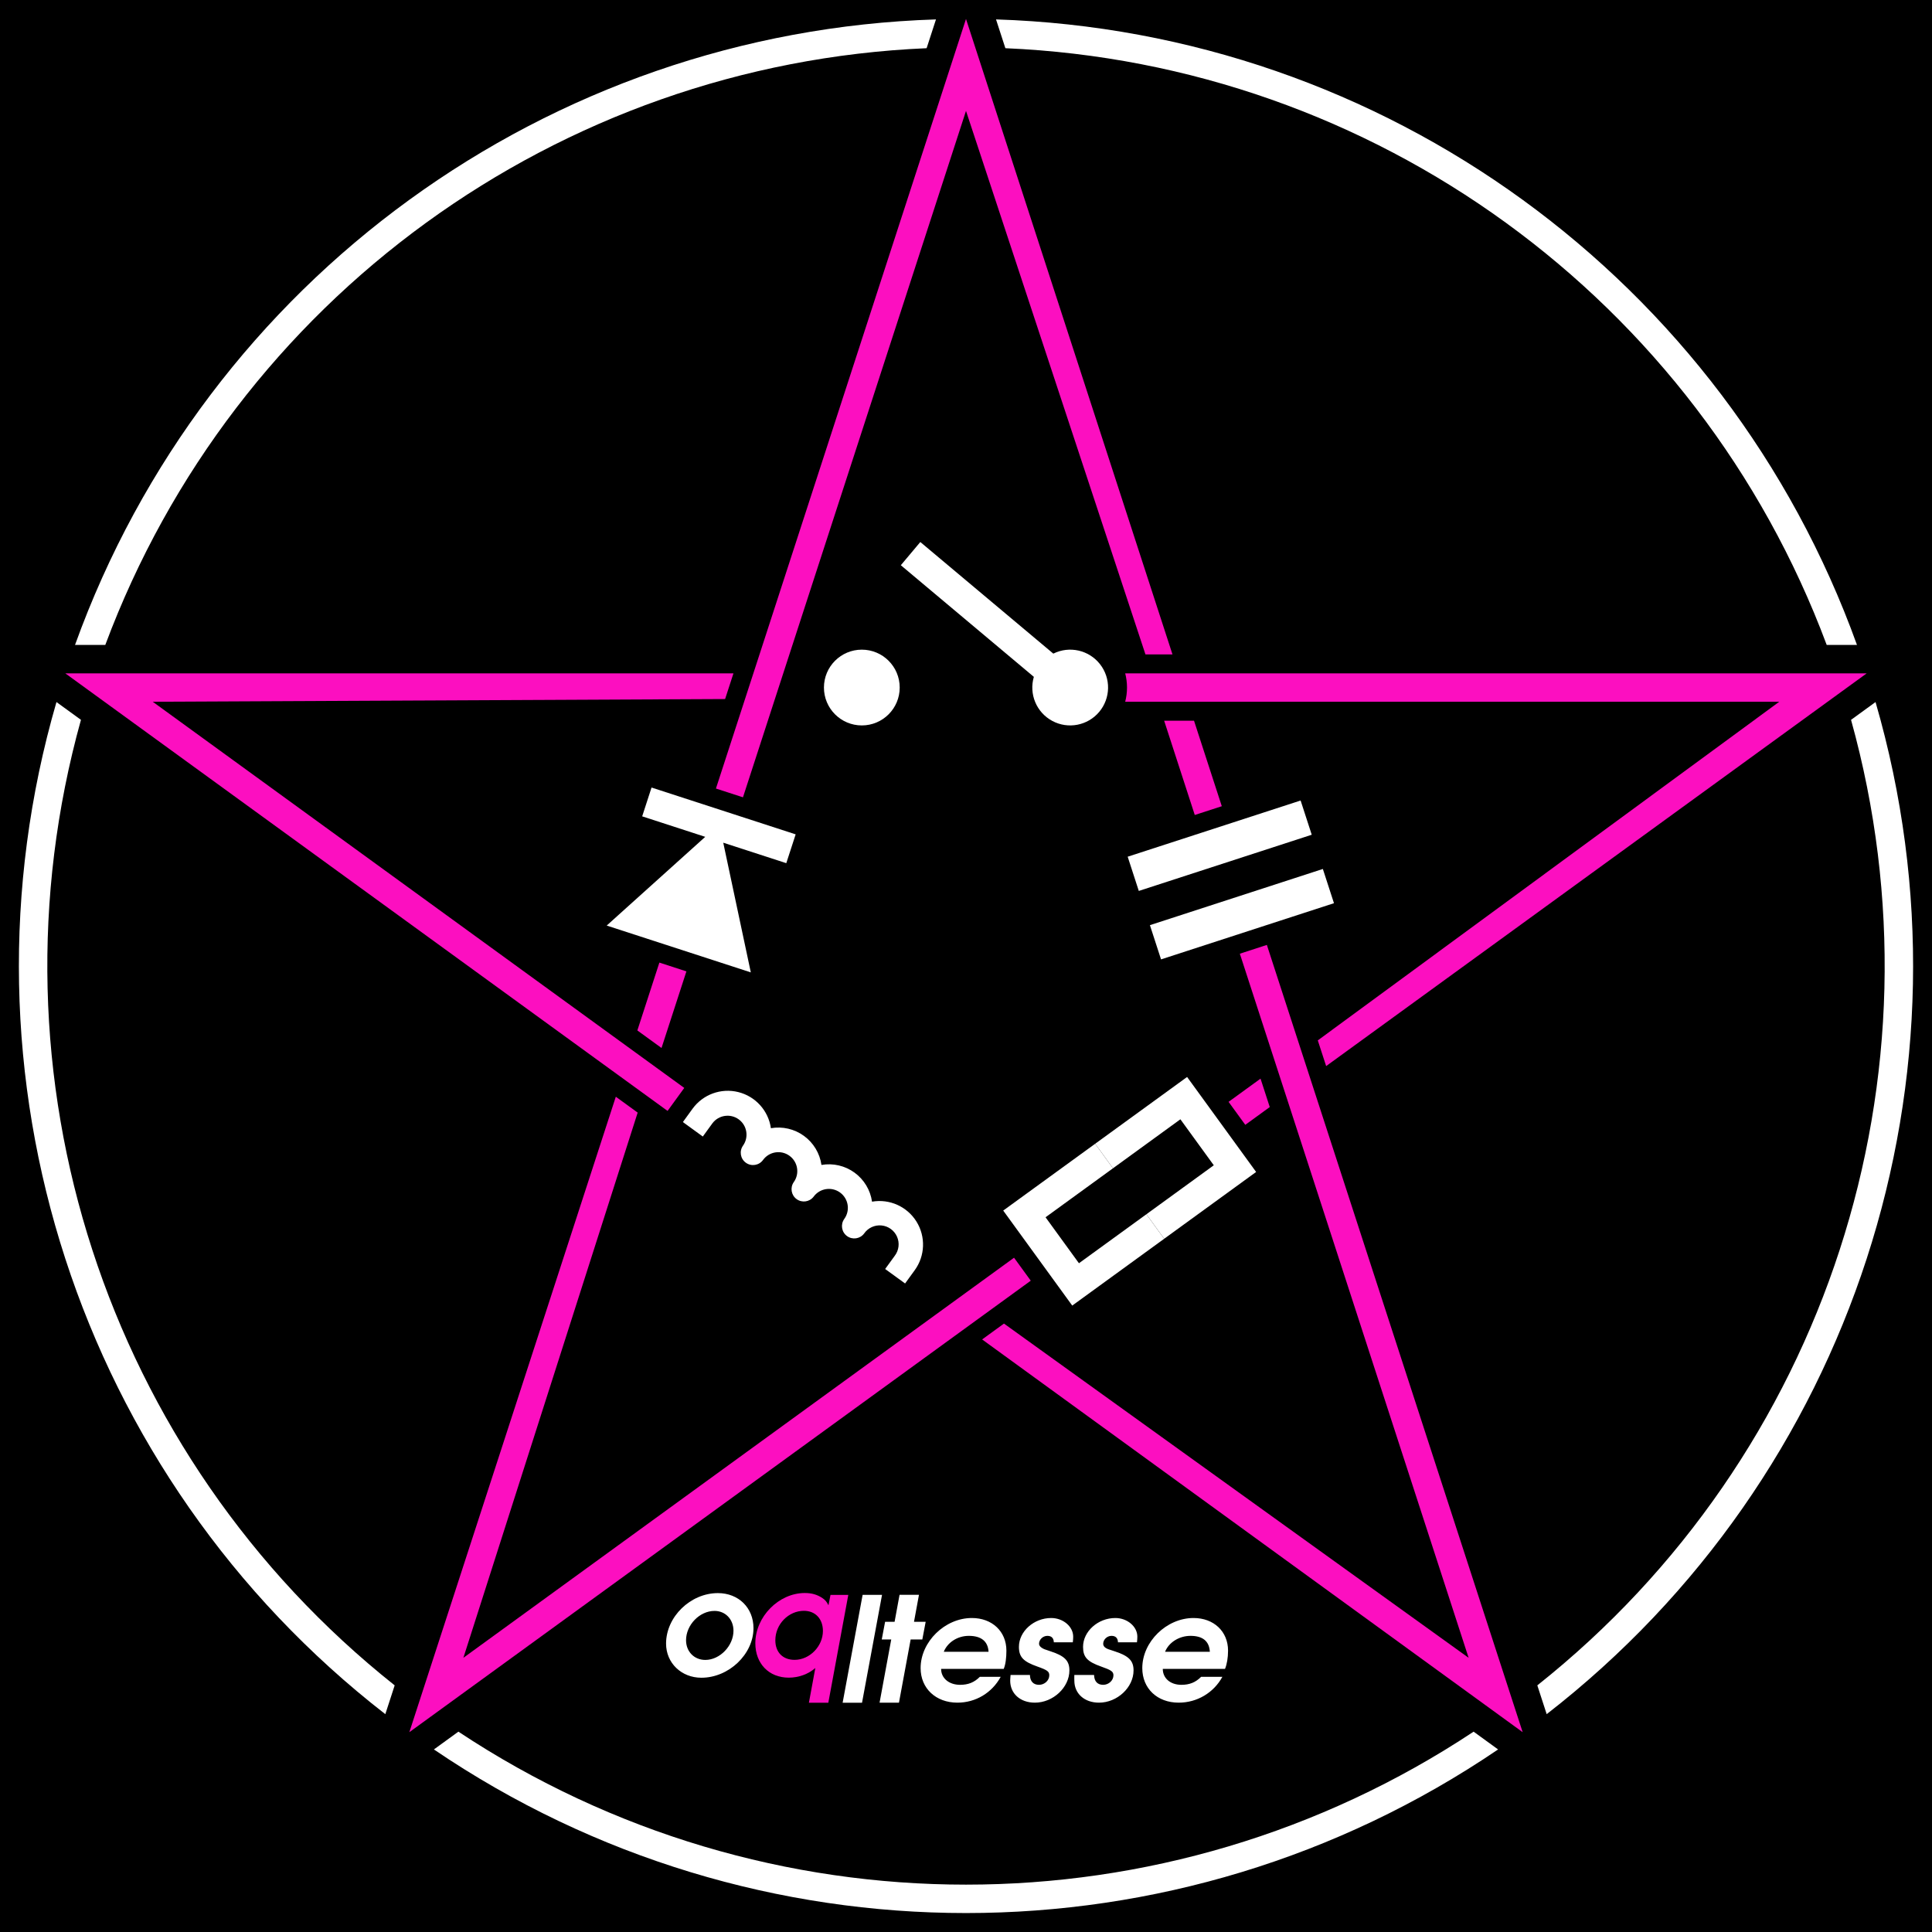
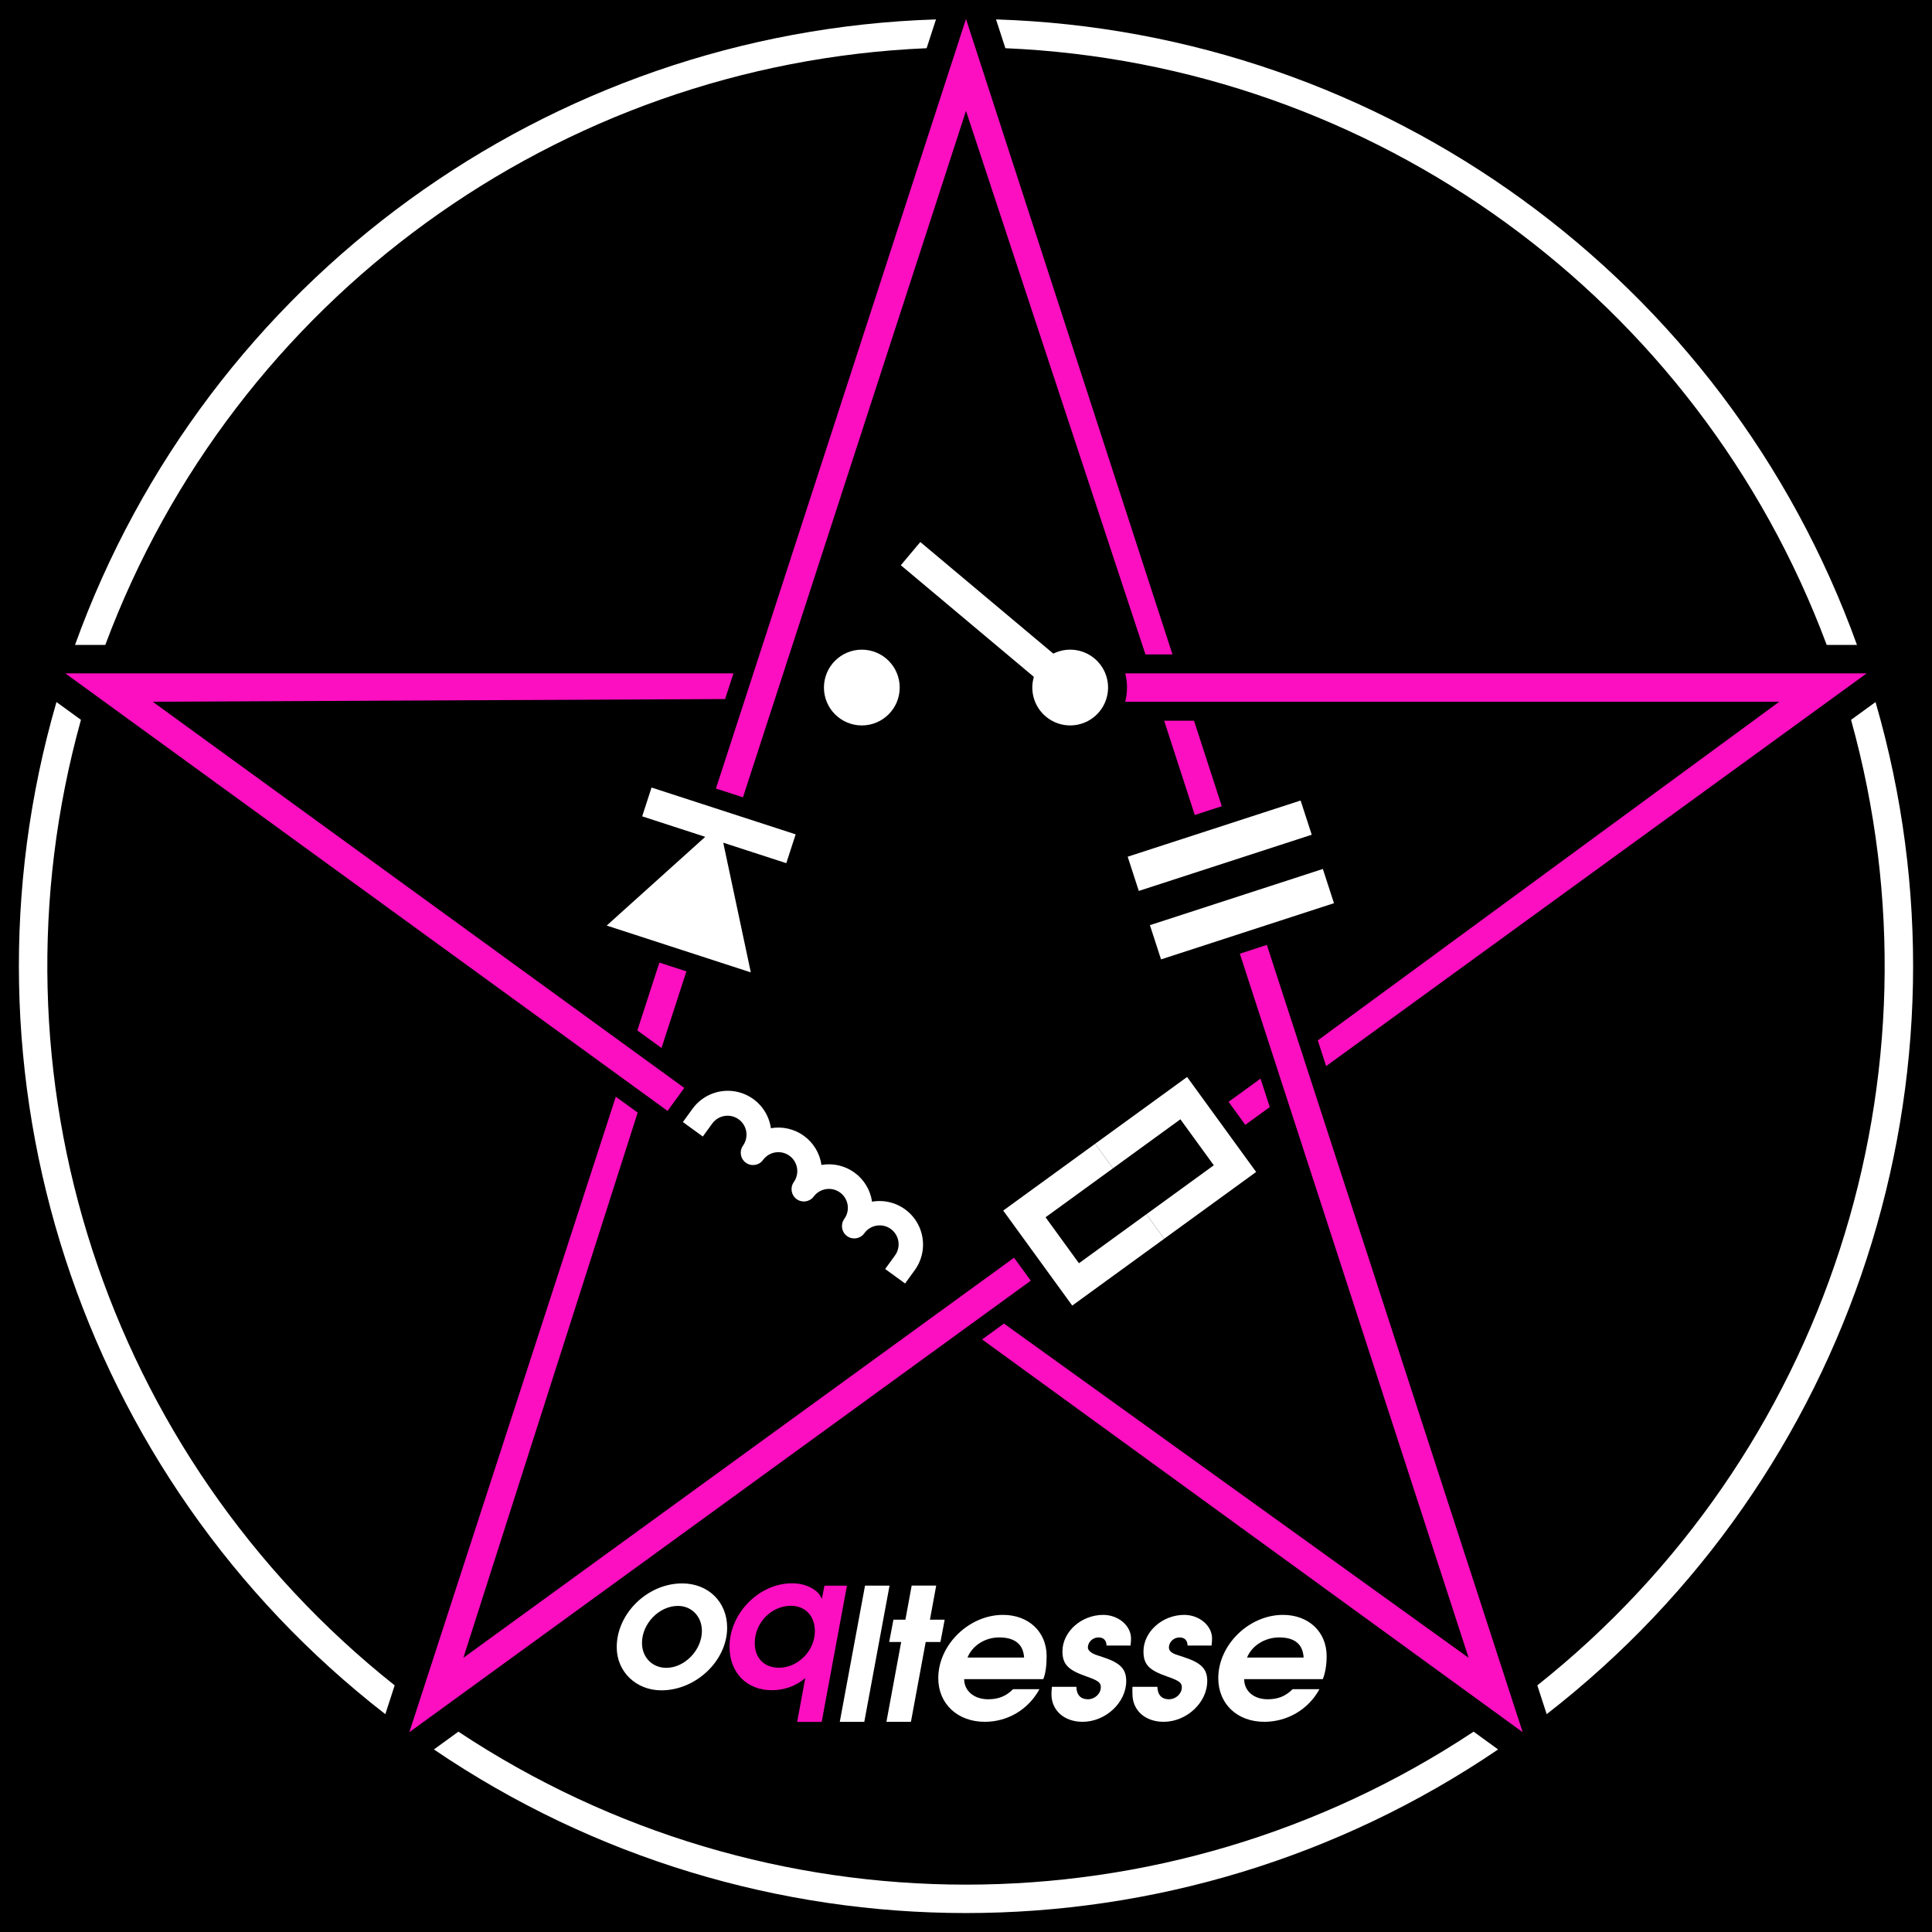
<svg xmlns="http://www.w3.org/2000/svg" width="102" height="102">
  <style type="text/css">

.symbol {stroke-width:0; fill:#fff}
.outer {stroke-width:0; fill:#fff;}
.main {fill:#000}
.char {fill:#fff}
.pentacle, .q {stroke-width:0; fill:#fc0fc0;}

</style>
  <rect x="0" y="0" width="102" height="102" class="main" />
  <g transform="translate(1,1)" class="main">
    <path d=" M  52.079 1.545   L  51.585 0.025   A 50,50 0 0,1  97.039,33.049   L  95.441 33.049   A 48.5,48.5 0 0,0  52.079,1.545  " class="outer" />
    <path d=" M  96.726 37.004   L  98.019 36.065   A 50,50 0 0,1  80.657,89.499   L  80.163 87.979   A 48.5,48.5 0 0,0  96.726,37.004  " class="outer" />
    <path d=" M  76.799 90.423   L  78.092 91.362   A 50,50 0 0,1  21.908,91.362   L  23.201 90.423   A 48.5,48.5 0 0,0  76.799,90.423  " class="outer" />
    <path d=" M  19.837 87.979   L  19.343 89.499   A 50,50 0 0,1  1.981,36.065   L  3.274 37.004   A 48.5,48.5 0 0,0  19.837,87.979  " class="outer" />
    <path d=" M  4.559 33.049   L  2.961 33.049   A 50,50 0 0,1  48.415,0.025   L  47.921 1.545   A 48.5,48.5 0 0,0  4.559,33.049  " class="outer" />
    <path d="M  97.553 34.549   L  58.405 34.549   A 3,3 0 0,1  58.405 36.049   L  92.936 36.049   L  68.573 53.927   L  69.014 55.284  " class="pentacle" />
    <path d="M  79.389 90.451   L  65.884 48.887   L  64.458 49.351   L  76.536 86.524   L  52.005 68.878   L  50.851 69.716  " class="pentacle" />
    <path d="M  63.505 41.564   L  62.038 37.049   L  60.461 37.049   L  62.078 42.027   z" class="pentacle" />
    <path d="M  20.611 90.451   L  53.419 66.614   L  52.537 65.401   L  23.464 86.524   L  32.666 57.74   L  31.512 56.902  " class="pentacle" />
    <path d="M  64.745 58.386   L  66.037 57.447   L  65.55 55.947   L  63.863 57.172   z" class="pentacle" />
    <path d="M  2.447 34.549   L  34.244 57.651   L  35.126 56.437   L  7.064 36.049   L  37.282 35.906   L  37.723 34.549  " class="pentacle" />
    <path d="M  50 0   L  36.798 40.631   L  38.225 41.094   L  50 4.854   L  59.474 33.549   L  60.901 33.549  " class="pentacle" />
    <path d="M  33.812 49.82   L  32.649 53.402   L  33.925 54.329   L  35.239 50.284   z" class="pentacle" />
    <path d="M  35.562 57.537   A 2.3,2.3 0 0,1  39.7,58.563   A 2.3,2.3 0 0,1  42.369,60.503   A 2.3,2.3 0 0,1  45.039,62.442   A 2.3,2.3 0 0,1  47.293,66.06   L  46.784 66.761   L  45.732 65.997   L  46.241 65.296   A 1,1 0 1,0  44.623,64.121   A 0.65,0.65 0 0,1  43.572,63.356   A 1,1 0 0,0  41.953,62.181   A 0.65,0.65 0 0,1  40.902,61.417   A 1,1 0 0,0  39.284,60.241   A 0.65,0.65 0 0,1  38.232,59.477   A 1,1 0 0,0  36.614,58.302   L  36.105 59.003   L  35.053 58.239   L  35.562 57.537  " class="symbol coil" />
    <path d="M  56.819 59.385  L  51.965 62.912  L  55.609 67.928  L  60.463 64.401  L  59.523 63.107  L  55.963 65.693  L  54.2 63.266  L  57.759 60.68   z" class="symbol resistor" />
    <path d="M  56.819 59.385  L  61.673 55.859  L  65.317 60.874  L  60.463 64.401  L  59.523 63.107  L  63.082 60.521  L  61.319 58.093  L  57.759 60.68   z" class="symbol resistor" />
    <path d=" M  59.71 47.844   L  60.297 49.651   L  69.427 46.684   L  68.84 44.877   z" class="symbol capacitor" />
    <path d=" M  59.123 46.037   L  58.536 44.23   L  67.666 41.263   L  68.253 43.07   z" class="symbol capacitor" />
    <path d=" M  38.639 50.337   L  37.184 43.49   L  40.512 44.571   L  41.007 43.05   L  33.398 40.578   L  32.904 42.099   L  36.233 43.181   L  31.031 47.865   z" class="symbol diode" />
    <path d=" M  42.5 35.299   A 2,2 0 0,0  46.5,35.299   A 2,2 0 1,0  42.5,35.299   z" class="symbol switch" />
    <path d=" M  46.559 28.841   L  53.582 34.734   A 2,2 0 1,0  54.61,33.508   L  47.588 27.616   z" class="symbol switch" />
-     <path class="char o" d=" M 36.9,83.108 C 35.451,83.108 34.165,84.363 34.165,85.773 C 34.165,86.798 34.974,87.576 36.029,87.576 C 37.478,87.576 38.78,86.336 38.78,84.957 C 38.78,83.886 37.994,83.108 36.9,83.108 M 36.723,84.048 C 37.3,84.048 37.724,84.494 37.724,85.095 C 37.724,85.889 37.008,86.636 36.237,86.636 C 35.652,86.636 35.22,86.197 35.22,85.596 C 35.22,84.787 35.937,84.048 36.723,84.048" />
-     <path class="char q" d=" M 42.846,83.203 L 42.739,83.75 C 42.638,83.55 42.569,83.473 42.4,83.357 C 42.138,83.188 41.853,83.103 41.49,83.103 C 40.111,83.103 38.878,84.359 38.878,85.753 C 38.878,86.832 39.595,87.572 40.643,87.572 C 41.167,87.572 41.675,87.387 42.045,87.063 L 41.706,88.897 L 42.731,88.897 L 43.786,83.203 L 42.846,83.203 M 41.444,84.043 C 42.045,84.043 42.446,84.467 42.446,85.106 C 42.446,85.915 41.745,86.632 40.951,86.632 C 40.327,86.632 39.934,86.231 39.934,85.599 C 39.934,84.752 40.627,84.043 41.444,84.043" />
-     <path class="char l" d=" M 43.487,88.895 L 44.511,88.895 L 45.567,83.201 L 44.542,83.201 L 43.487,88.895" />
-     <path class="char t" d=" M 45.437,88.892 L 46.461,88.892 L 47.078,85.556 L 47.694,85.556 L 47.871,84.623 L 47.255,84.623 L 47.517,83.198 L 46.492,83.198 L 46.23,84.623 L 45.729,84.623 L 45.552,85.556 L 46.053,85.556 L 45.437,88.892" />
-     <path class="char esse" d=" M 50.309,84.423 C 48.885,84.423 47.604,85.675 47.604,87.068 C 47.604,88.138 48.409,88.892 49.547,88.892 C 50.509,88.892 51.37,88.376 51.832,87.529 L 50.73,87.529 C 50.437,87.822 50.119,87.95 49.688,87.95 C 49.103,87.95 48.686,87.601 48.686,87.108 L 51.992,87.108 C 52.092,86.87 52.133,86.516 52.133,86.146 C 52.133,85.131 51.379,84.423 50.309,84.423 z M 54.497,84.423 C 53.581,84.423 52.794,85.13 52.794,85.946 C 52.794,86.485 53.029,86.726 53.776,86.988 C 54.299,87.173 54.397,87.249 54.397,87.449 C 54.397,87.718 54.148,87.95 53.856,87.95 C 53.556,87.95 53.383,87.768 53.375,87.429 L 52.353,87.429 C 52.345,87.544 52.333,87.645 52.333,87.73 C 52.333,88.414 52.866,88.892 53.635,88.892 C 54.597,88.892 55.459,88.089 55.459,87.188 C 55.459,86.681 55.208,86.425 54.477,86.186 C 54.092,86.063 54.109,86.06 54.016,86.006 C 53.924,85.952 53.856,85.87 53.856,85.786 C 53.856,85.563 54.058,85.365 54.297,85.365 C 54.512,85.365 54.63,85.482 54.637,85.706 L 55.639,85.706 C 55.655,85.59 55.659,85.482 55.659,85.405 C 55.659,84.874 55.128,84.423 54.497,84.423 z M 57.884,84.423 C 56.968,84.423 56.18,85.13 56.18,85.946 C 56.18,86.485 56.396,86.726 57.142,86.988 C 57.666,87.173 57.784,87.249 57.784,87.449 C 57.784,87.718 57.535,87.95 57.243,87.95 C 56.942,87.95 56.769,87.768 56.762,87.429 L 55.72,87.429 C 55.712,87.544 55.72,87.645 55.72,87.73 C 55.72,88.414 56.253,88.892 57.022,88.892 C 57.984,88.892 58.846,88.089 58.846,87.188 C 58.846,86.681 58.595,86.425 57.864,86.186 C 57.479,86.063 57.475,86.06 57.383,86.006 C 57.29,85.952 57.243,85.87 57.243,85.786 C 57.243,85.563 57.445,85.365 57.683,85.365 C 57.899,85.365 58.016,85.482 58.024,85.706 L 59.026,85.706 C 59.041,85.59 59.046,85.482 59.046,85.405 C 59.046,84.874 58.515,84.423 57.884,84.423 z M 62.012,84.423 C 60.588,84.423 59.307,85.675 59.307,87.068 C 59.307,88.138 60.091,88.892 61.23,88.892 C 62.192,88.892 63.073,88.376 63.535,87.529 L 62.413,87.529 C 62.12,87.822 61.802,87.95 61.371,87.95 C 60.786,87.95 60.389,87.601 60.389,87.108 L 63.675,87.108 C 63.775,86.87 63.835,86.516 63.835,86.146 C 63.835,85.131 63.082,84.423 62.012,84.423 z M 50.149,85.365 C 50.803,85.365 51.16,85.652 51.191,86.207 L 48.826,86.207 C 49.026,85.706 49.556,85.365 50.149,85.365 z M 61.852,85.365 C 62.506,85.365 62.843,85.652 62.874,86.207 L 60.509,86.207 C 60.709,85.706 61.259,85.365 61.852,85.365 z" />
+     <path class="char o" d=" M 35.015,82.596 C 33.186,82.596 31.56,84.183 31.56,85.964 C 31.56,87.258 32.582,88.241 33.916,88.241 C 35.745,88.241 37.39,86.674 37.39,84.932 C 37.39,83.579 36.397,82.596 35.015,82.596 M 34.792,83.784 C 35.521,83.784 36.057,84.348 36.057,85.107 C 36.057,86.11 35.152,87.054 34.178,87.054 C 33.439,87.054 32.894,86.499 32.894,85.74 C 32.894,84.718 33.799,83.784 34.792,83.784" />
+     <path class="char q" d=" M 42.527,82.717 L 42.391,83.408 C 42.264,83.155 42.177,83.058 41.963,82.912 C 41.632,82.698 41.272,82.591 40.814,82.591 C 39.072,82.591 37.515,84.177 37.515,85.939 C 37.515,87.301 38.42,88.235 39.744,88.235 C 40.405,88.235 41.048,88.002 41.515,87.593 L 41.087,89.909 L 42.381,89.909 L 43.714,82.717 L 42.527,82.717 M 40.756,83.778 C 41.515,83.778 42.021,84.313 42.021,85.121 C 42.021,86.143 41.135,87.048 40.133,87.048 C 39.345,87.048 38.848,86.542 38.848,85.744 C 38.848,84.673 39.724,83.778 40.756,83.778" />
+     <path class="char l" d=" M 43.336,89.906 L 44.63,89.906 L 45.963,82.714 L 44.669,82.714 L 43.336,89.906" />
+     <path class="char t" d=" M 45.799,89.903 L 47.093,89.903 L 47.872,85.689 L 48.651,85.689 L 48.874,84.511 L 48.096,84.511 L 48.427,82.711 L 47.132,82.711 L 46.801,84.511 L 46.169,84.511 L 45.945,85.689 L 46.578,85.689 L 45.799,89.903" />
+     <path class="char esse" d=" M 51.953,84.258 C 50.155,84.258 48.536,85.84 48.536,87.599 C 48.536,88.95 49.553,89.903 50.992,89.903 C 52.207,89.903 53.294,89.251 53.877,88.182 L 52.485,88.182 C 52.116,88.551 51.713,88.713 51.169,88.713 C 50.43,88.713 49.903,88.272 49.903,87.65 L 54.08,87.65 C 54.206,87.349 54.257,86.902 54.257,86.435 C 54.257,85.152 53.305,84.258 51.953,84.258 z M 57.244,84.258 C 56.087,84.258 55.092,85.151 55.092,86.182 C 55.092,86.862 55.39,87.168 56.333,87.498 C 56.994,87.731 57.117,87.828 57.117,88.08 C 57.117,88.42 56.803,88.713 56.434,88.713 C 56.055,88.713 55.836,88.483 55.826,88.055 L 54.535,88.055 C 54.526,88.201 54.51,88.328 54.51,88.435 C 54.51,89.3 55.183,89.903 56.155,89.903 C 57.37,89.903 58.459,88.888 58.459,87.751 C 58.459,87.11 58.142,86.787 57.218,86.486 C 56.732,86.33 56.753,86.326 56.636,86.258 C 56.52,86.19 56.434,86.086 56.434,85.979 C 56.434,85.697 56.689,85.448 56.991,85.448 C 57.263,85.448 57.411,85.596 57.421,85.878 L 58.687,85.878 C 58.706,85.732 58.712,85.596 58.712,85.498 C 58.712,84.828 58.041,84.258 57.244,84.258 z M 61.522,84.258 C 60.365,84.258 59.37,85.151 59.37,86.182 C 59.37,86.862 59.642,87.168 60.585,87.498 C 61.246,87.731 61.395,87.828 61.395,88.08 C 61.395,88.42 61.081,88.713 60.712,88.713 C 60.333,88.713 60.114,88.483 60.104,88.055 L 58.788,88.055 C 58.778,88.201 58.788,88.328 58.788,88.435 C 58.788,89.3 59.461,89.903 60.433,89.903 C 61.648,89.903 62.737,88.888 62.737,87.751 C 62.737,87.11 62.42,86.787 61.496,86.486 C 61.01,86.33 61.005,86.326 60.889,86.258 C 60.772,86.19 60.712,86.086 60.712,85.979 C 60.712,85.697 60.967,85.448 61.269,85.448 C 61.541,85.448 61.689,85.596 61.699,85.878 L 62.964,85.878 C 62.984,85.732 62.99,85.596 62.99,85.498 C 62.99,84.828 62.319,84.258 61.522,84.258 z M 66.736,84.258 C 64.938,84.258 63.319,85.84 63.319,87.599 C 63.319,88.95 64.31,89.903 65.749,89.903 C 66.964,89.903 68.077,89.251 68.66,88.182 L 67.242,88.182 C 66.873,88.551 66.47,88.713 65.926,88.713 C 65.187,88.713 64.686,88.272 64.686,87.65 L 68.837,87.65 C 68.963,87.349 69.04,86.902 69.04,86.435 C 69.04,85.152 68.087,84.258 66.736,84.258 z M 51.751,85.448 C 52.577,85.448 53.028,85.811 53.067,86.511 L 50.08,86.511 C 50.333,85.879 51.002,85.448 51.751,85.448 z M 66.534,85.448 C 67.36,85.448 67.786,85.811 67.825,86.511 L 64.838,86.511 C 65.09,85.879 65.785,85.448 66.534,85.448 z" />
  </g>
</svg>
